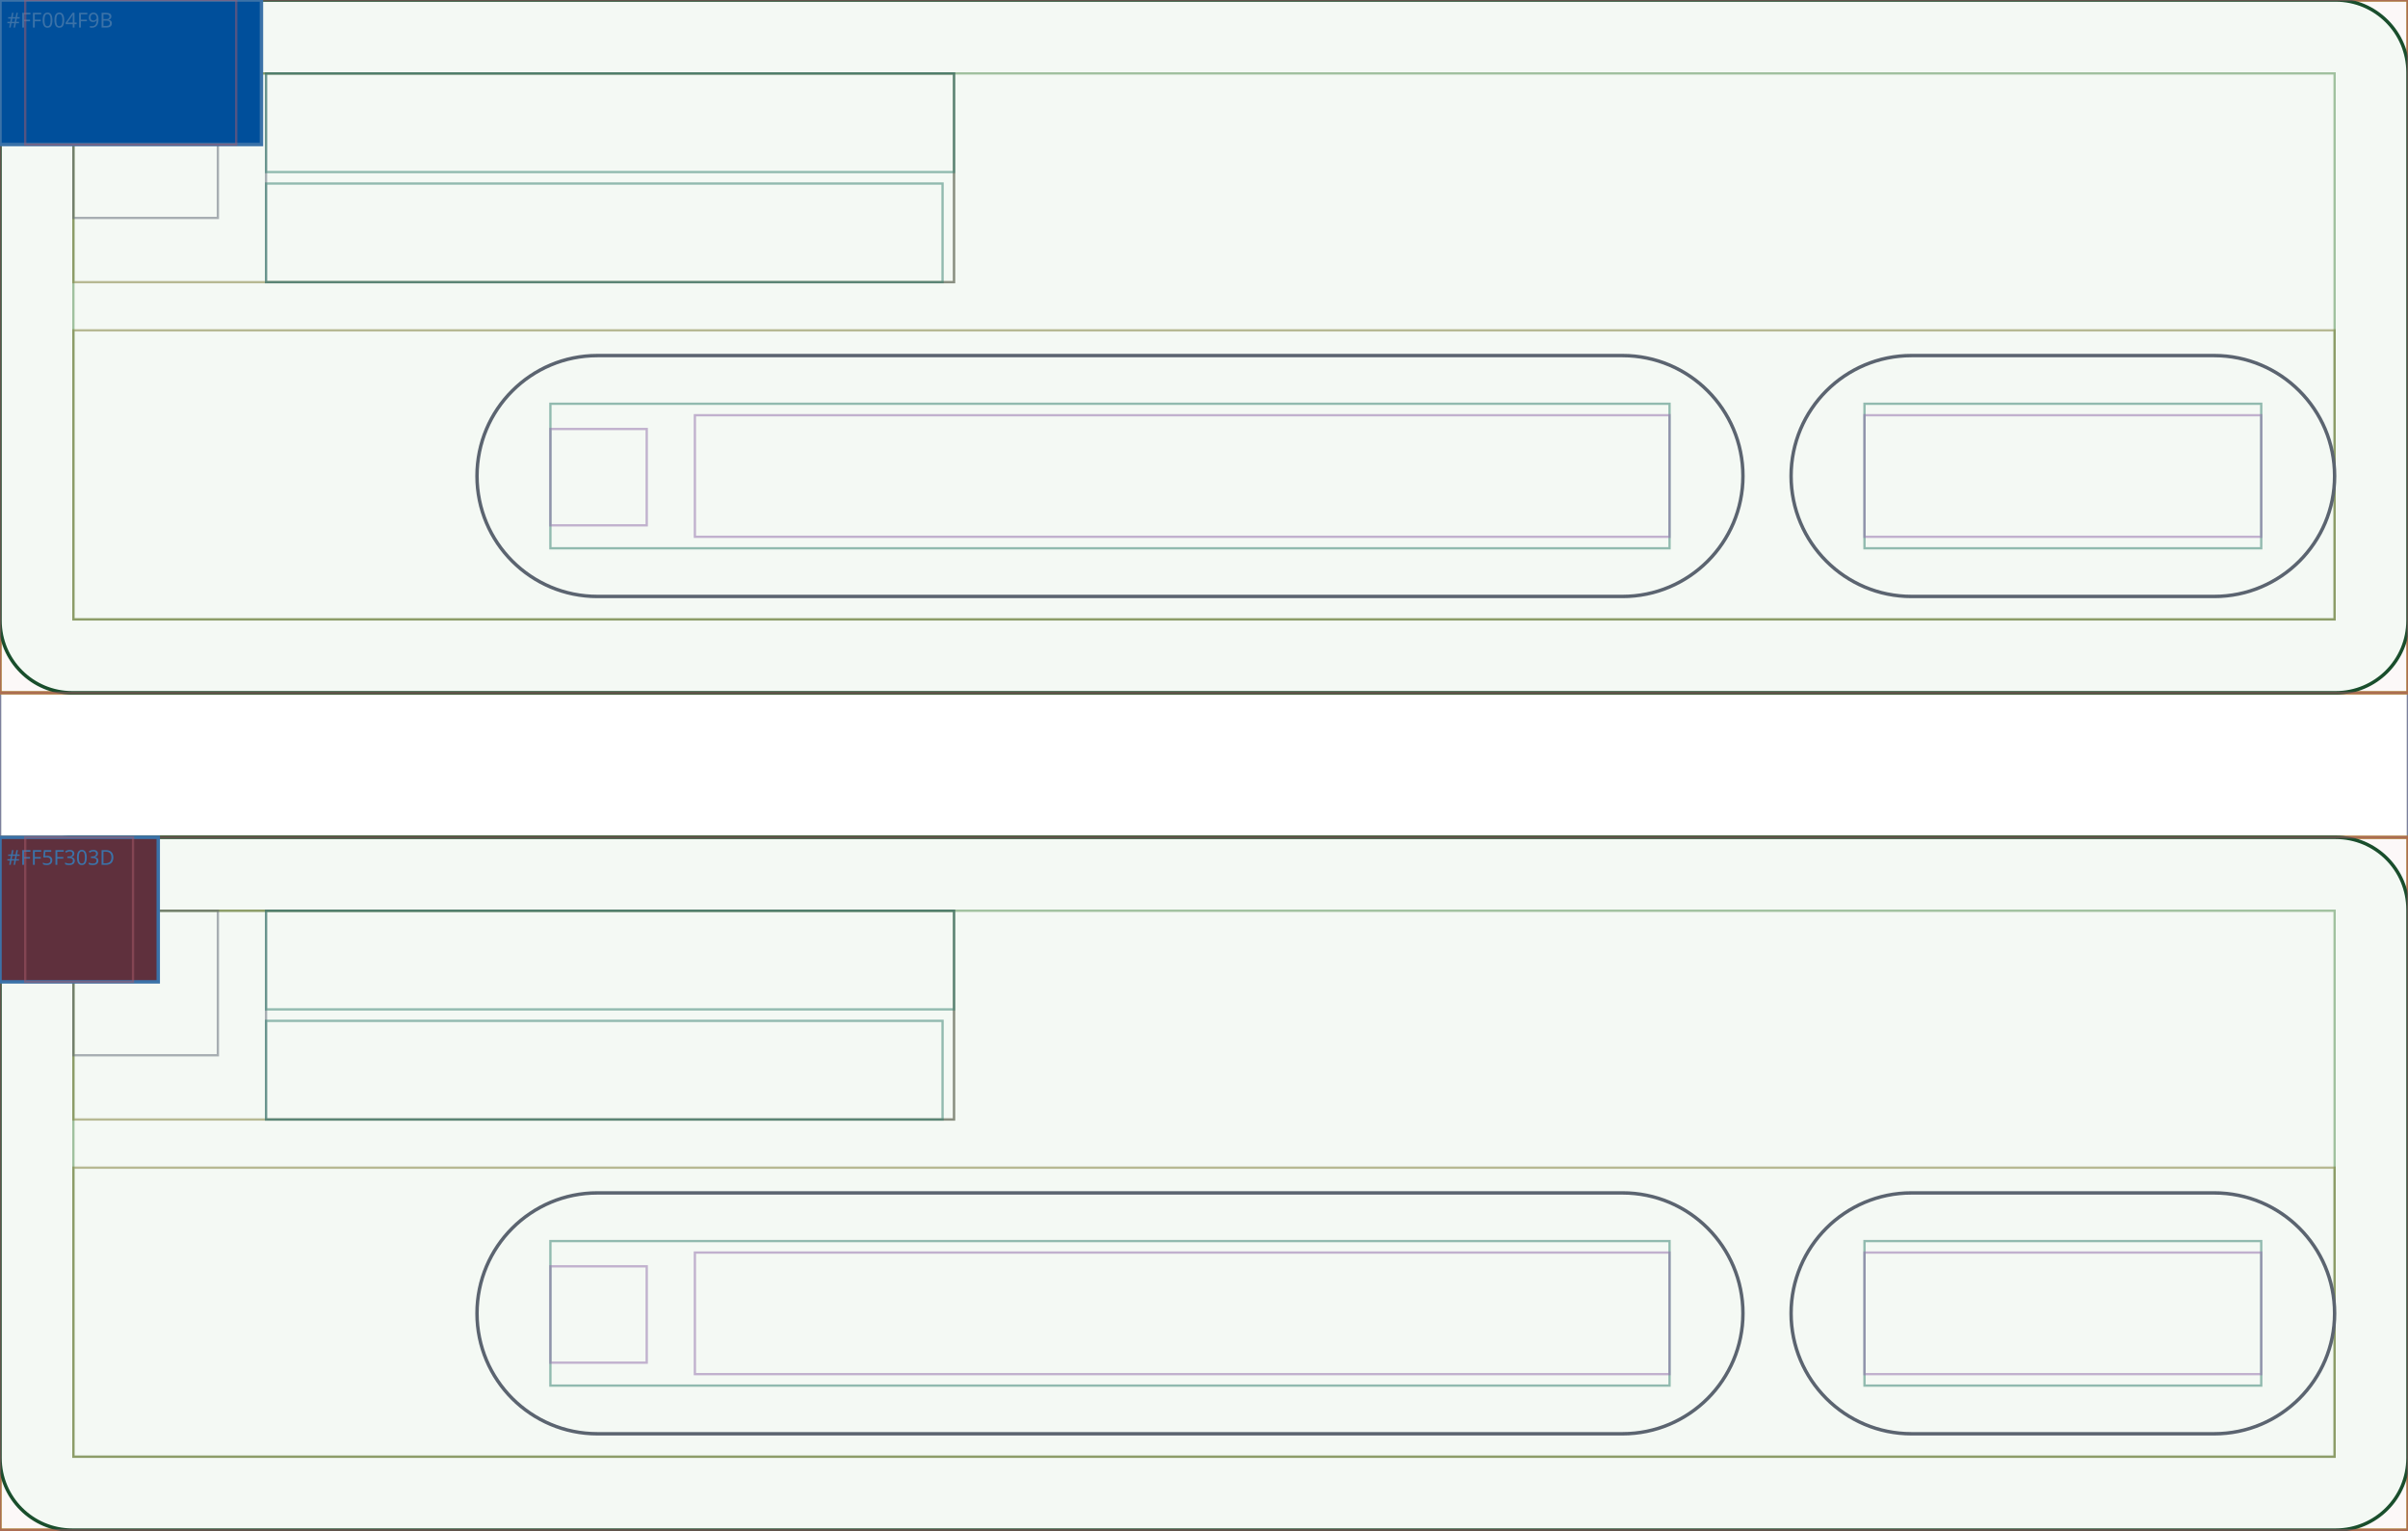
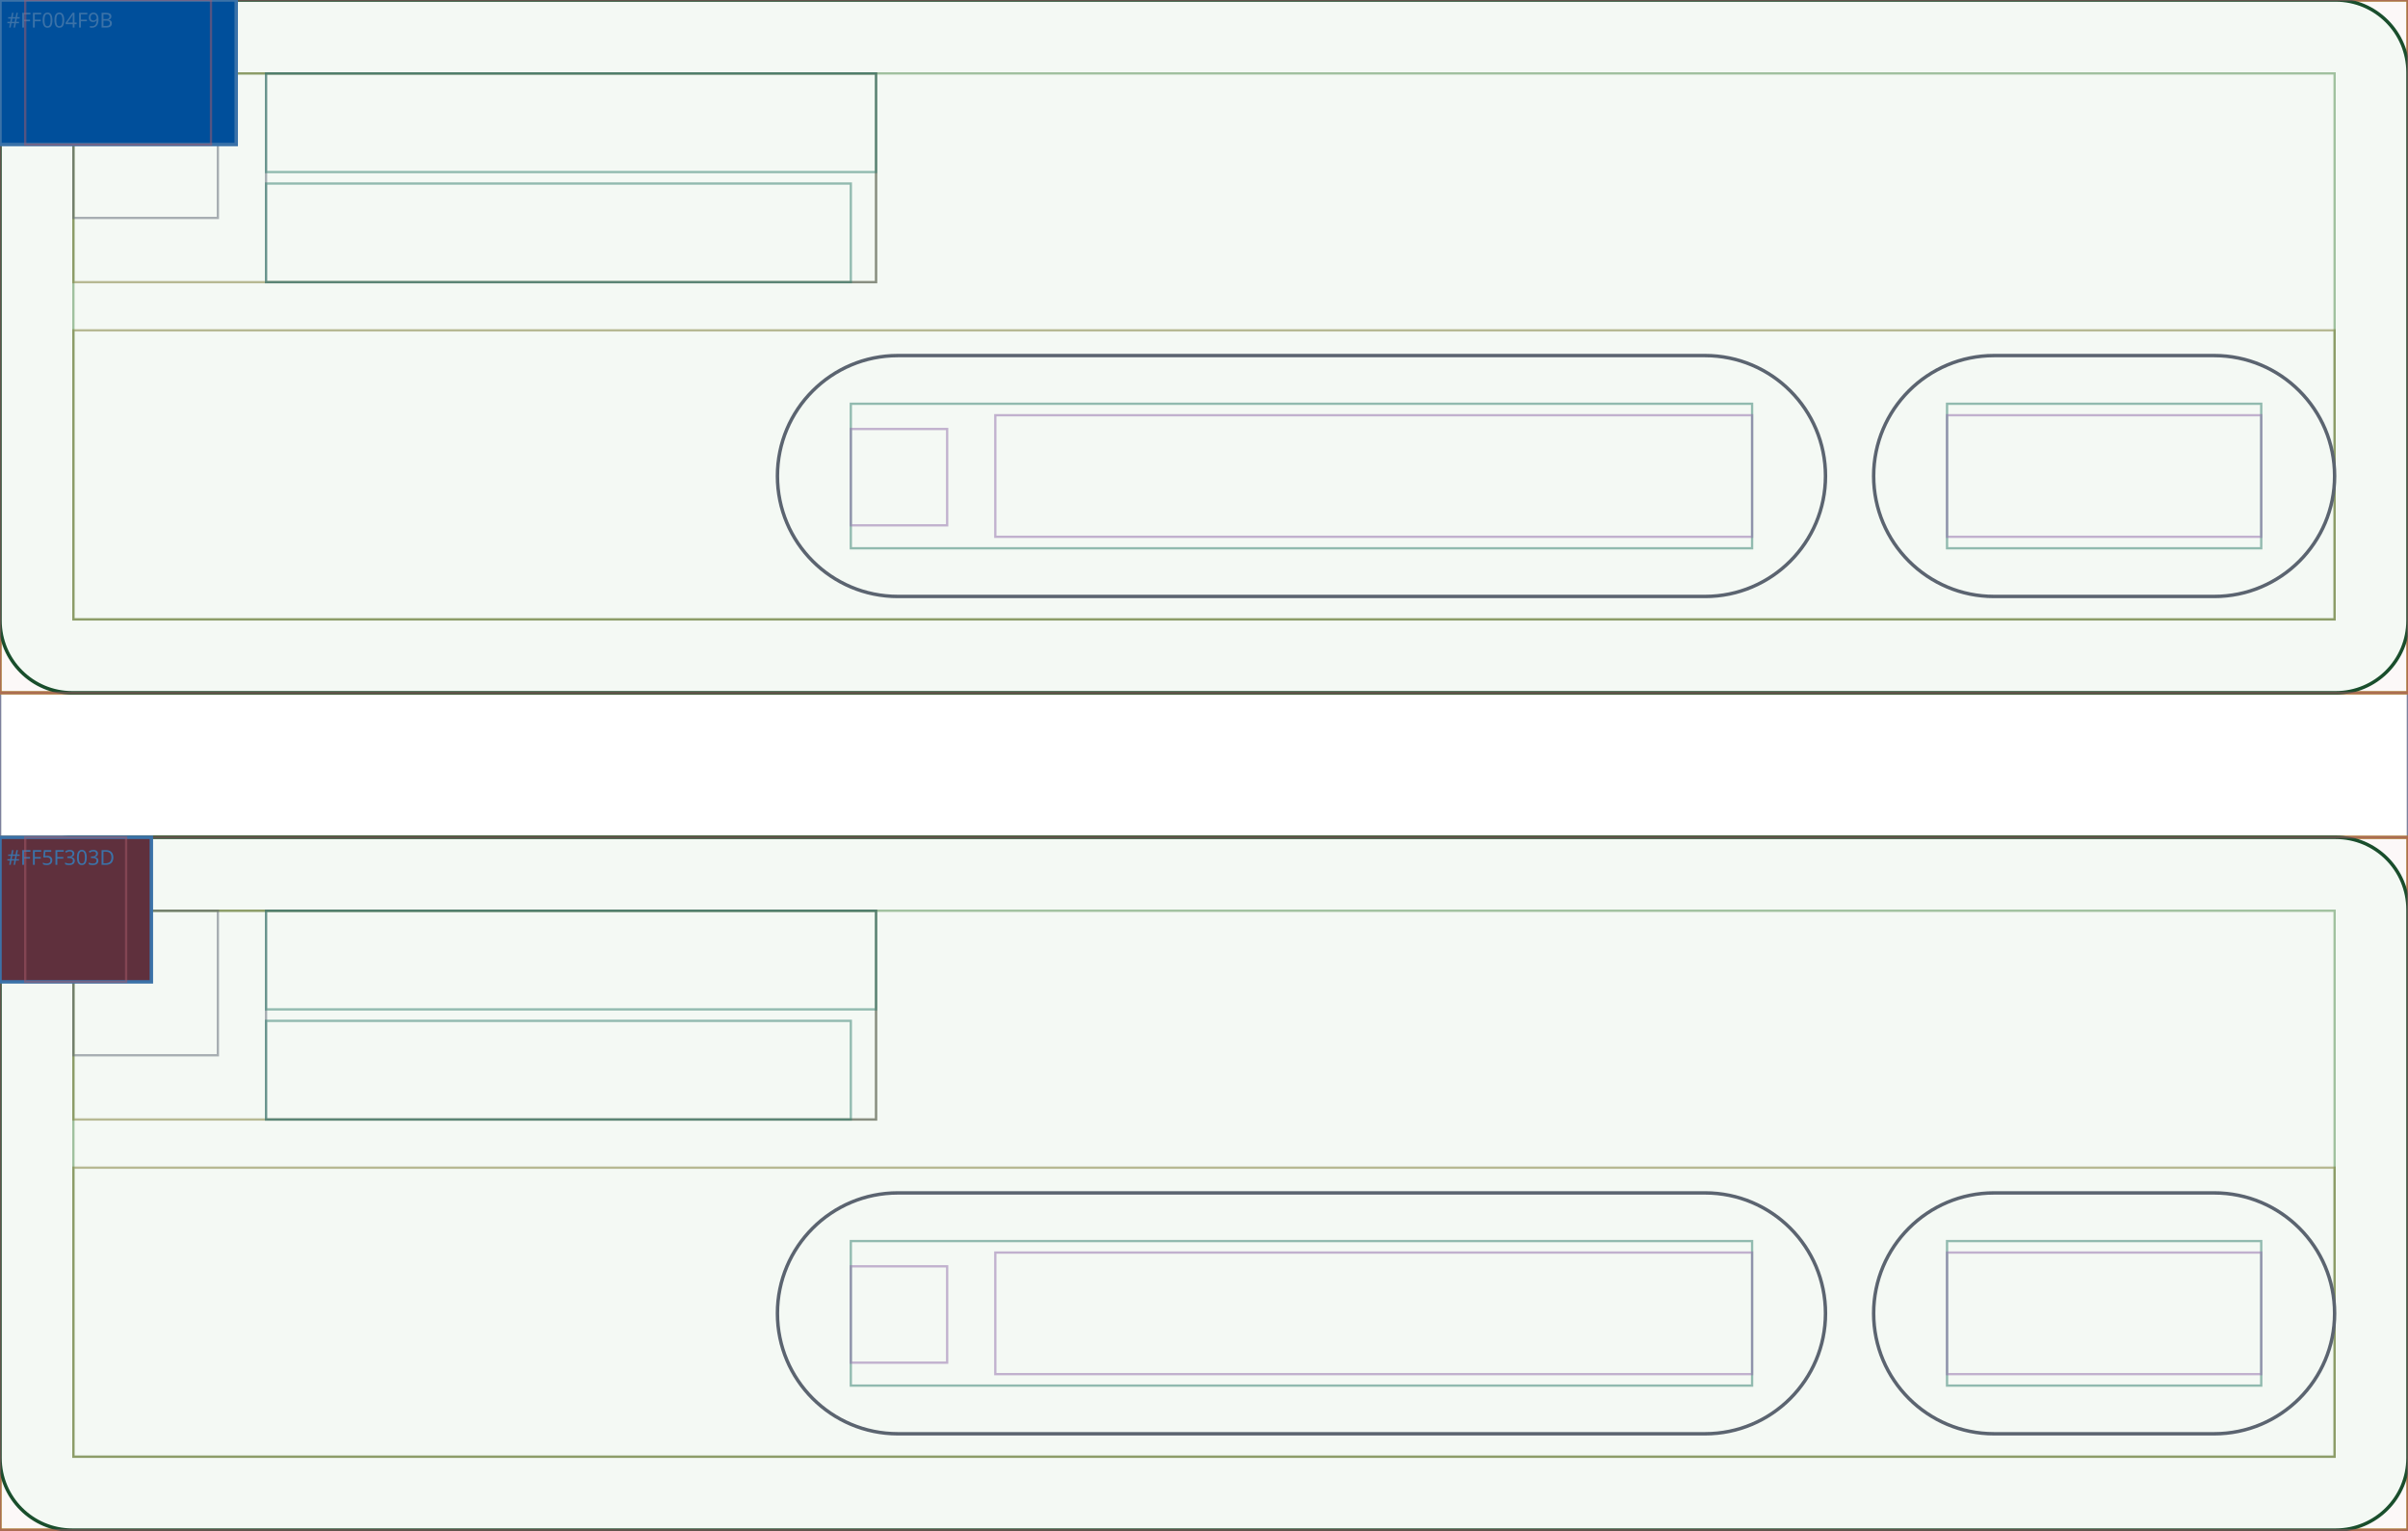
<svg xmlns="http://www.w3.org/2000/svg" viewBox="0 0 1050 667" width="1050" height="667" role="img" aria-label="success-banner-inline-notification-card-preview layout wireframe">
  <rect width="1050" height="667" fill="#ffffff" />
  <g>
    <rect x="0" y="0" width="1050" height="667" fill="none" fill-opacity="0" stroke="#5B6470" stroke-width="1" stroke-opacity="0.5" />
  </g>
  <g>
    <rect x="0" y="0" width="1050" height="667" fill="none" fill-opacity="0" stroke="#2E7D6B" stroke-width="1" stroke-opacity="0.5" />
  </g>
  <g>
    <rect x="0" y="0" width="1050" height="667" fill="none" fill-opacity="0" stroke="#8E6BA8" stroke-width="1" stroke-opacity="0.5" />
  </g>
  <g>
    <rect x="0" y="0" width="1050" height="302" fill="#FCF8F8" fill-opacity="1" stroke="#B0813B" stroke-width="1.5" stroke-opacity="1" />
    <text x="3" y="12" font-family="system-ui, sans-serif" font-size="9" fill="#B0813B">#FFFCF8F8</text>
  </g>
  <g>
    <path d="M31.5,0 H1018.5 A31.5,31.5 0 0 1 1050,31.5 V270.5 A31.5,31.5 0 0 1 1018.5,302 H31.5 A31.5,31.5 0 0 1 0,270.5 V31.5 A31.5,31.5 0 0 1 31.5,0 Z" fill="#F4F9F4" fill-opacity="1" stroke="#194E2C" stroke-width="1.5" stroke-opacity="1" />
    <text x="3" y="12" font-family="system-ui, sans-serif" font-size="9" fill="#194E2C">#FFF4F9F4</text>
  </g>
  <g>
    <rect x="0" y="0" width="1050" height="302" fill="none" fill-opacity="0" stroke="#A85B6B" stroke-width="1" stroke-opacity="0.5" />
  </g>
  <g>
    <rect x="32" y="32" width="986" height="238" fill="none" fill-opacity="0" stroke="#4F8A4A" stroke-width="1" stroke-opacity="0.5" />
  </g>
  <g>
-     <rect x="32" y="32" width="384" height="91" fill="none" fill-opacity="0" stroke="#7A7A33" stroke-width="1" stroke-opacity="0.5" />
+     <rect x="32" y="32" width="350" height="91" fill="none" fill-opacity="0" stroke="#7A7A33" stroke-width="1" stroke-opacity="0.5" />
  </g>
  <g>
    <rect x="32" y="32" width="63" height="63" fill="none" fill-opacity="0" stroke="#5B6470" stroke-width="1" stroke-opacity="0.5" />
  </g>
  <g>
-     <rect x="116" y="32" width="300" height="91" fill="none" fill-opacity="0" stroke="#5B6470" stroke-width="1" stroke-opacity="0.5" />
+     <rect x="116" y="32" width="266" height="91" fill="none" fill-opacity="0" stroke="#5B6470" stroke-width="1" stroke-opacity="0.5" />
  </g>
  <g>
-     <rect x="116" y="32" width="300" height="43" fill="none" fill-opacity="0" stroke="#2E7D6B" stroke-width="1" stroke-opacity="0.5" />
+     <rect x="116" y="32" width="266" height="43" fill="none" fill-opacity="0" stroke="#2E7D6B" stroke-width="1" stroke-opacity="0.5" />
  </g>
  <g>
-     <rect x="116" y="80" width="295" height="43" fill="none" fill-opacity="0" stroke="#2E7D6B" stroke-width="1" stroke-opacity="0.5" />
+     <rect x="116" y="80" width="255" height="43" fill="none" fill-opacity="0" stroke="#2E7D6B" stroke-width="1" stroke-opacity="0.5" />
  </g>
  <g>
    <rect x="32" y="144" width="986" height="126" fill="none" fill-opacity="0" stroke="#7A7A33" stroke-width="1" stroke-opacity="0.5" />
  </g>
  <g>
-     <path d="M260.5,155 H707.5 A52.5,52.5 0 0 1 760,207.5 V207.5 A52.5,52.5 0 0 1 707.5,260 H260.5 A52.5,52.5 0 0 1 208,207.5 V207.5 A52.5,52.5 0 0 1 260.5,155 Z" fill="none" fill-opacity="0" stroke="#5B6470" stroke-width="1.5" stroke-opacity="1" />
+     <path d="M391.5,155 H743.5 A52.5,52.5 0 0 1 796,207.5 V207.5 A52.5,52.5 0 0 1 743.5,260 H391.5 A52.5,52.5 0 0 1 339,207.5 V207.5 A52.5,52.5 0 0 1 391.5,155 Z" fill="none" fill-opacity="0" stroke="#5B6470" stroke-width="1.5" stroke-opacity="1" />
  </g>
  <g>
-     <rect x="240" y="176" width="488" height="63" fill="none" fill-opacity="0" stroke="#2E7D6B" stroke-width="1" stroke-opacity="0.5" />
+     <rect x="371" y="176" width="393" height="63" fill="none" fill-opacity="0" stroke="#2E7D6B" stroke-width="1" stroke-opacity="0.5" />
  </g>
  <g>
-     <rect x="240" y="187" width="42" height="42" fill="none" fill-opacity="0" stroke="#8E6BA8" stroke-width="1" stroke-opacity="0.5" />
+     <rect x="371" y="187" width="42" height="42" fill="none" fill-opacity="0" stroke="#8E6BA8" stroke-width="1" stroke-opacity="0.5" />
  </g>
  <g>
-     <rect x="303" y="181" width="425" height="53" fill="none" fill-opacity="0" stroke="#8E6BA8" stroke-width="1" stroke-opacity="0.5" />
+     <rect x="434" y="181" width="330" height="53" fill="none" fill-opacity="0" stroke="#8E6BA8" stroke-width="1" stroke-opacity="0.5" />
  </g>
  <g>
-     <path d="M833.5,155 H965.5 A52.5,52.5 0 0 1 1018,207.5 V207.5 A52.5,52.5 0 0 1 965.5,260 H833.5 A52.5,52.5 0 0 1 781,207.5 V207.5 A52.5,52.5 0 0 1 833.5,155 Z" fill="none" fill-opacity="0" stroke="#5B6470" stroke-width="1.5" stroke-opacity="1" />
+     <path d="M869.5,155 H965.5 A52.5,52.5 0 0 1 1018,207.5 V207.5 A52.5,52.5 0 0 1 965.5,260 H869.5 A52.5,52.5 0 0 1 817,207.5 V207.5 A52.5,52.5 0 0 1 869.5,155 Z" fill="none" fill-opacity="0" stroke="#5B6470" stroke-width="1.5" stroke-opacity="1" />
  </g>
  <g>
-     <rect x="813" y="176" width="173" height="63" fill="none" fill-opacity="0" stroke="#2E7D6B" stroke-width="1" stroke-opacity="0.5" />
+     <rect x="849" y="176" width="137" height="63" fill="none" fill-opacity="0" stroke="#2E7D6B" stroke-width="1" stroke-opacity="0.5" />
  </g>
  <g>
-     <rect x="813" y="181" width="173" height="53" fill="none" fill-opacity="0" stroke="#8E6BA8" stroke-width="1" stroke-opacity="0.5" />
+     <rect x="849" y="181" width="137" height="53" fill="none" fill-opacity="0" stroke="#8E6BA8" stroke-width="1" stroke-opacity="0.5" />
  </g>
  <g>
-     <rect x="0" y="0" width="114" height="63" fill="#004F9B" fill-opacity="1" stroke="#3B72A8" stroke-width="1.5" stroke-opacity="1" />
+     <rect x="0" y="0" width="103" height="63" fill="#004F9B" fill-opacity="1" stroke="#3B72A8" stroke-width="1.5" stroke-opacity="1" />
    <text x="3" y="12" font-family="system-ui, sans-serif" font-size="9" fill="#3B72A8">#FF004F9B</text>
  </g>
  <g>
-     <rect x="11" y="0" width="92" height="63" fill="none" fill-opacity="0" stroke="#A85B6B" stroke-width="1" stroke-opacity="0.5" />
+     <rect x="11" y="0" width="81" height="63" fill="none" fill-opacity="0" stroke="#A85B6B" stroke-width="1" stroke-opacity="0.5" />
  </g>
  <g>
    <rect x="0" y="365" width="1050" height="302" fill="#FCF8F8" fill-opacity="1" stroke="#B0813B" stroke-width="1.5" stroke-opacity="1" />
    <text x="3" y="377" font-family="system-ui, sans-serif" font-size="9" fill="#B0813B">#FFFCF8F8</text>
  </g>
  <g>
    <path d="M31.5,365 H1018.5 A31.5,31.5 0 0 1 1050,396.5 V635.5 A31.5,31.5 0 0 1 1018.5,667 H31.5 A31.5,31.5 0 0 1 0,635.5 V396.5 A31.5,31.5 0 0 1 31.5,365 Z" fill="#F4F9F4" fill-opacity="1" stroke="#194E2C" stroke-width="1.5" stroke-opacity="1" />
    <text x="3" y="377" font-family="system-ui, sans-serif" font-size="9" fill="#194E2C">#FFF4F9F4</text>
  </g>
  <g>
    <rect x="0" y="365" width="1050" height="302" fill="none" fill-opacity="0" stroke="#A85B6B" stroke-width="1" stroke-opacity="0.5" />
  </g>
  <g>
    <rect x="32" y="397" width="986" height="238" fill="none" fill-opacity="0" stroke="#4F8A4A" stroke-width="1" stroke-opacity="0.5" />
  </g>
  <g>
-     <rect x="32" y="397" width="384" height="91" fill="none" fill-opacity="0" stroke="#7A7A33" stroke-width="1" stroke-opacity="0.5" />
+     <rect x="32" y="397" width="350" height="91" fill="none" fill-opacity="0" stroke="#7A7A33" stroke-width="1" stroke-opacity="0.5" />
  </g>
  <g>
    <rect x="32" y="397" width="63" height="63" fill="none" fill-opacity="0" stroke="#5B6470" stroke-width="1" stroke-opacity="0.5" />
  </g>
  <g>
-     <rect x="116" y="397" width="300" height="91" fill="none" fill-opacity="0" stroke="#5B6470" stroke-width="1" stroke-opacity="0.5" />
+     <rect x="116" y="397" width="266" height="91" fill="none" fill-opacity="0" stroke="#5B6470" stroke-width="1" stroke-opacity="0.5" />
  </g>
  <g>
-     <rect x="116" y="397" width="300" height="43" fill="none" fill-opacity="0" stroke="#2E7D6B" stroke-width="1" stroke-opacity="0.5" />
+     <rect x="116" y="397" width="266" height="43" fill="none" fill-opacity="0" stroke="#2E7D6B" stroke-width="1" stroke-opacity="0.5" />
  </g>
  <g>
-     <rect x="116" y="445" width="295" height="43" fill="none" fill-opacity="0" stroke="#2E7D6B" stroke-width="1" stroke-opacity="0.5" />
+     <rect x="116" y="445" width="255" height="43" fill="none" fill-opacity="0" stroke="#2E7D6B" stroke-width="1" stroke-opacity="0.5" />
  </g>
  <g>
    <rect x="32" y="509" width="986" height="126" fill="none" fill-opacity="0" stroke="#7A7A33" stroke-width="1" stroke-opacity="0.5" />
  </g>
  <g>
-     <path d="M260.5,520 H707.5 A52.5,52.5 0 0 1 760,572.5 V572.5 A52.5,52.5 0 0 1 707.5,625 H260.5 A52.5,52.5 0 0 1 208,572.5 V572.5 A52.5,52.5 0 0 1 260.5,520 Z" fill="none" fill-opacity="0" stroke="#5B6470" stroke-width="1.5" stroke-opacity="1" />
+     <path d="M391.5,520 H743.5 A52.5,52.5 0 0 1 796,572.5 V572.5 A52.5,52.5 0 0 1 743.5,625 H391.5 A52.5,52.5 0 0 1 339,572.5 V572.5 A52.5,52.5 0 0 1 391.5,520 Z" fill="none" fill-opacity="0" stroke="#5B6470" stroke-width="1.5" stroke-opacity="1" />
  </g>
  <g>
-     <rect x="240" y="541" width="488" height="63" fill="none" fill-opacity="0" stroke="#2E7D6B" stroke-width="1" stroke-opacity="0.5" />
+     <rect x="371" y="541" width="393" height="63" fill="none" fill-opacity="0" stroke="#2E7D6B" stroke-width="1" stroke-opacity="0.5" />
  </g>
  <g>
-     <rect x="240" y="552" width="42" height="42" fill="none" fill-opacity="0" stroke="#8E6BA8" stroke-width="1" stroke-opacity="0.5" />
+     <rect x="371" y="552" width="42" height="42" fill="none" fill-opacity="0" stroke="#8E6BA8" stroke-width="1" stroke-opacity="0.5" />
  </g>
  <g>
-     <rect x="303" y="546" width="425" height="53" fill="none" fill-opacity="0" stroke="#8E6BA8" stroke-width="1" stroke-opacity="0.5" />
+     <rect x="434" y="546" width="330" height="53" fill="none" fill-opacity="0" stroke="#8E6BA8" stroke-width="1" stroke-opacity="0.5" />
  </g>
  <g>
-     <path d="M833.5,520 H965.5 A52.5,52.5 0 0 1 1018,572.5 V572.5 A52.5,52.5 0 0 1 965.5,625 H833.5 A52.5,52.5 0 0 1 781,572.5 V572.5 A52.5,52.5 0 0 1 833.5,520 Z" fill="none" fill-opacity="0" stroke="#5B6470" stroke-width="1.5" stroke-opacity="1" />
+     <path d="M869.5,520 H965.5 A52.5,52.5 0 0 1 1018,572.5 V572.5 A52.5,52.5 0 0 1 965.5,625 H869.5 A52.5,52.5 0 0 1 817,572.5 V572.5 A52.5,52.5 0 0 1 869.5,520 Z" fill="none" fill-opacity="0" stroke="#5B6470" stroke-width="1.5" stroke-opacity="1" />
  </g>
  <g>
-     <rect x="813" y="541" width="173" height="63" fill="none" fill-opacity="0" stroke="#2E7D6B" stroke-width="1" stroke-opacity="0.5" />
+     <rect x="849" y="541" width="137" height="63" fill="none" fill-opacity="0" stroke="#2E7D6B" stroke-width="1" stroke-opacity="0.5" />
  </g>
  <g>
-     <rect x="813" y="546" width="173" height="53" fill="none" fill-opacity="0" stroke="#8E6BA8" stroke-width="1" stroke-opacity="0.5" />
+     <rect x="849" y="546" width="137" height="53" fill="none" fill-opacity="0" stroke="#8E6BA8" stroke-width="1" stroke-opacity="0.5" />
  </g>
  <g>
-     <rect x="0" y="365" width="69" height="63" fill="#5F303D" fill-opacity="1" stroke="#3B72A8" stroke-width="1.5" stroke-opacity="1" />
+     <rect x="0" y="365" width="66" height="63" fill="#5F303D" fill-opacity="1" stroke="#3B72A8" stroke-width="1.5" stroke-opacity="1" />
    <text x="3" y="377" font-family="system-ui, sans-serif" font-size="9" fill="#3B72A8">#FF5F303D</text>
  </g>
  <g>
-     <rect x="11" y="365" width="47" height="63" fill="none" fill-opacity="0" stroke="#A85B6B" stroke-width="1" stroke-opacity="0.5" />
+     <rect x="11" y="365" width="44" height="63" fill="none" fill-opacity="0" stroke="#A85B6B" stroke-width="1" stroke-opacity="0.5" />
  </g>
</svg>
